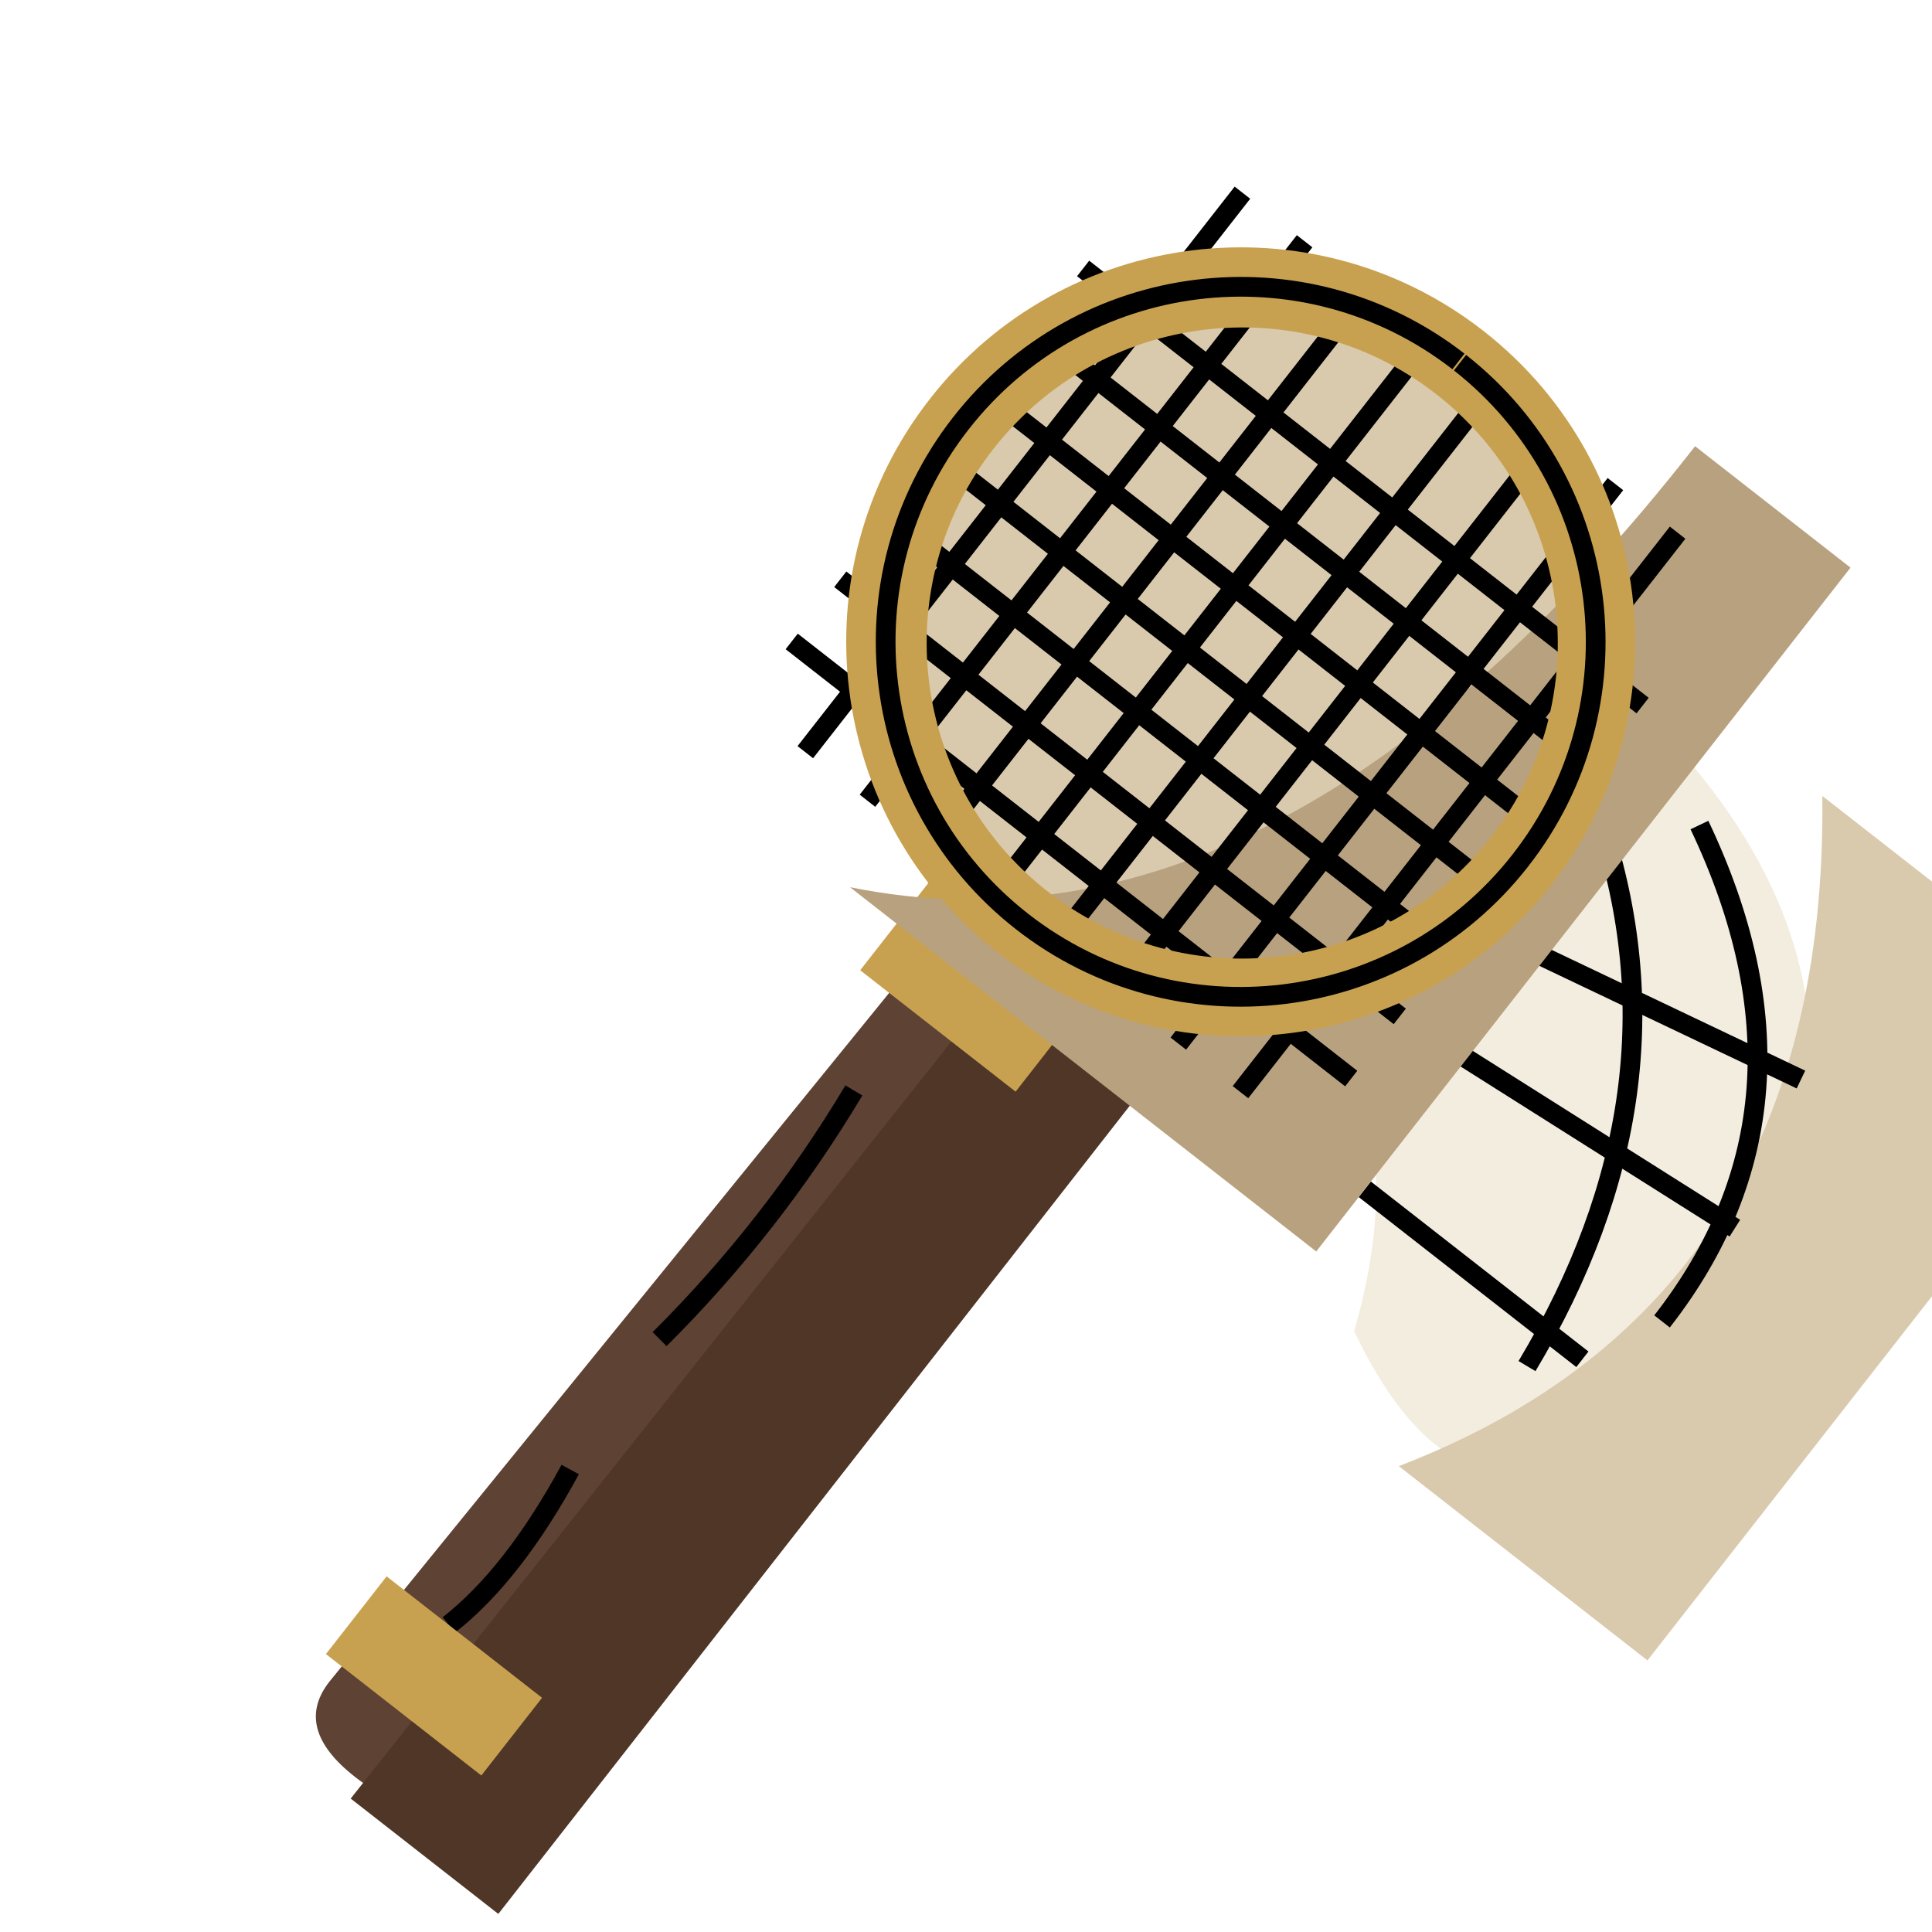
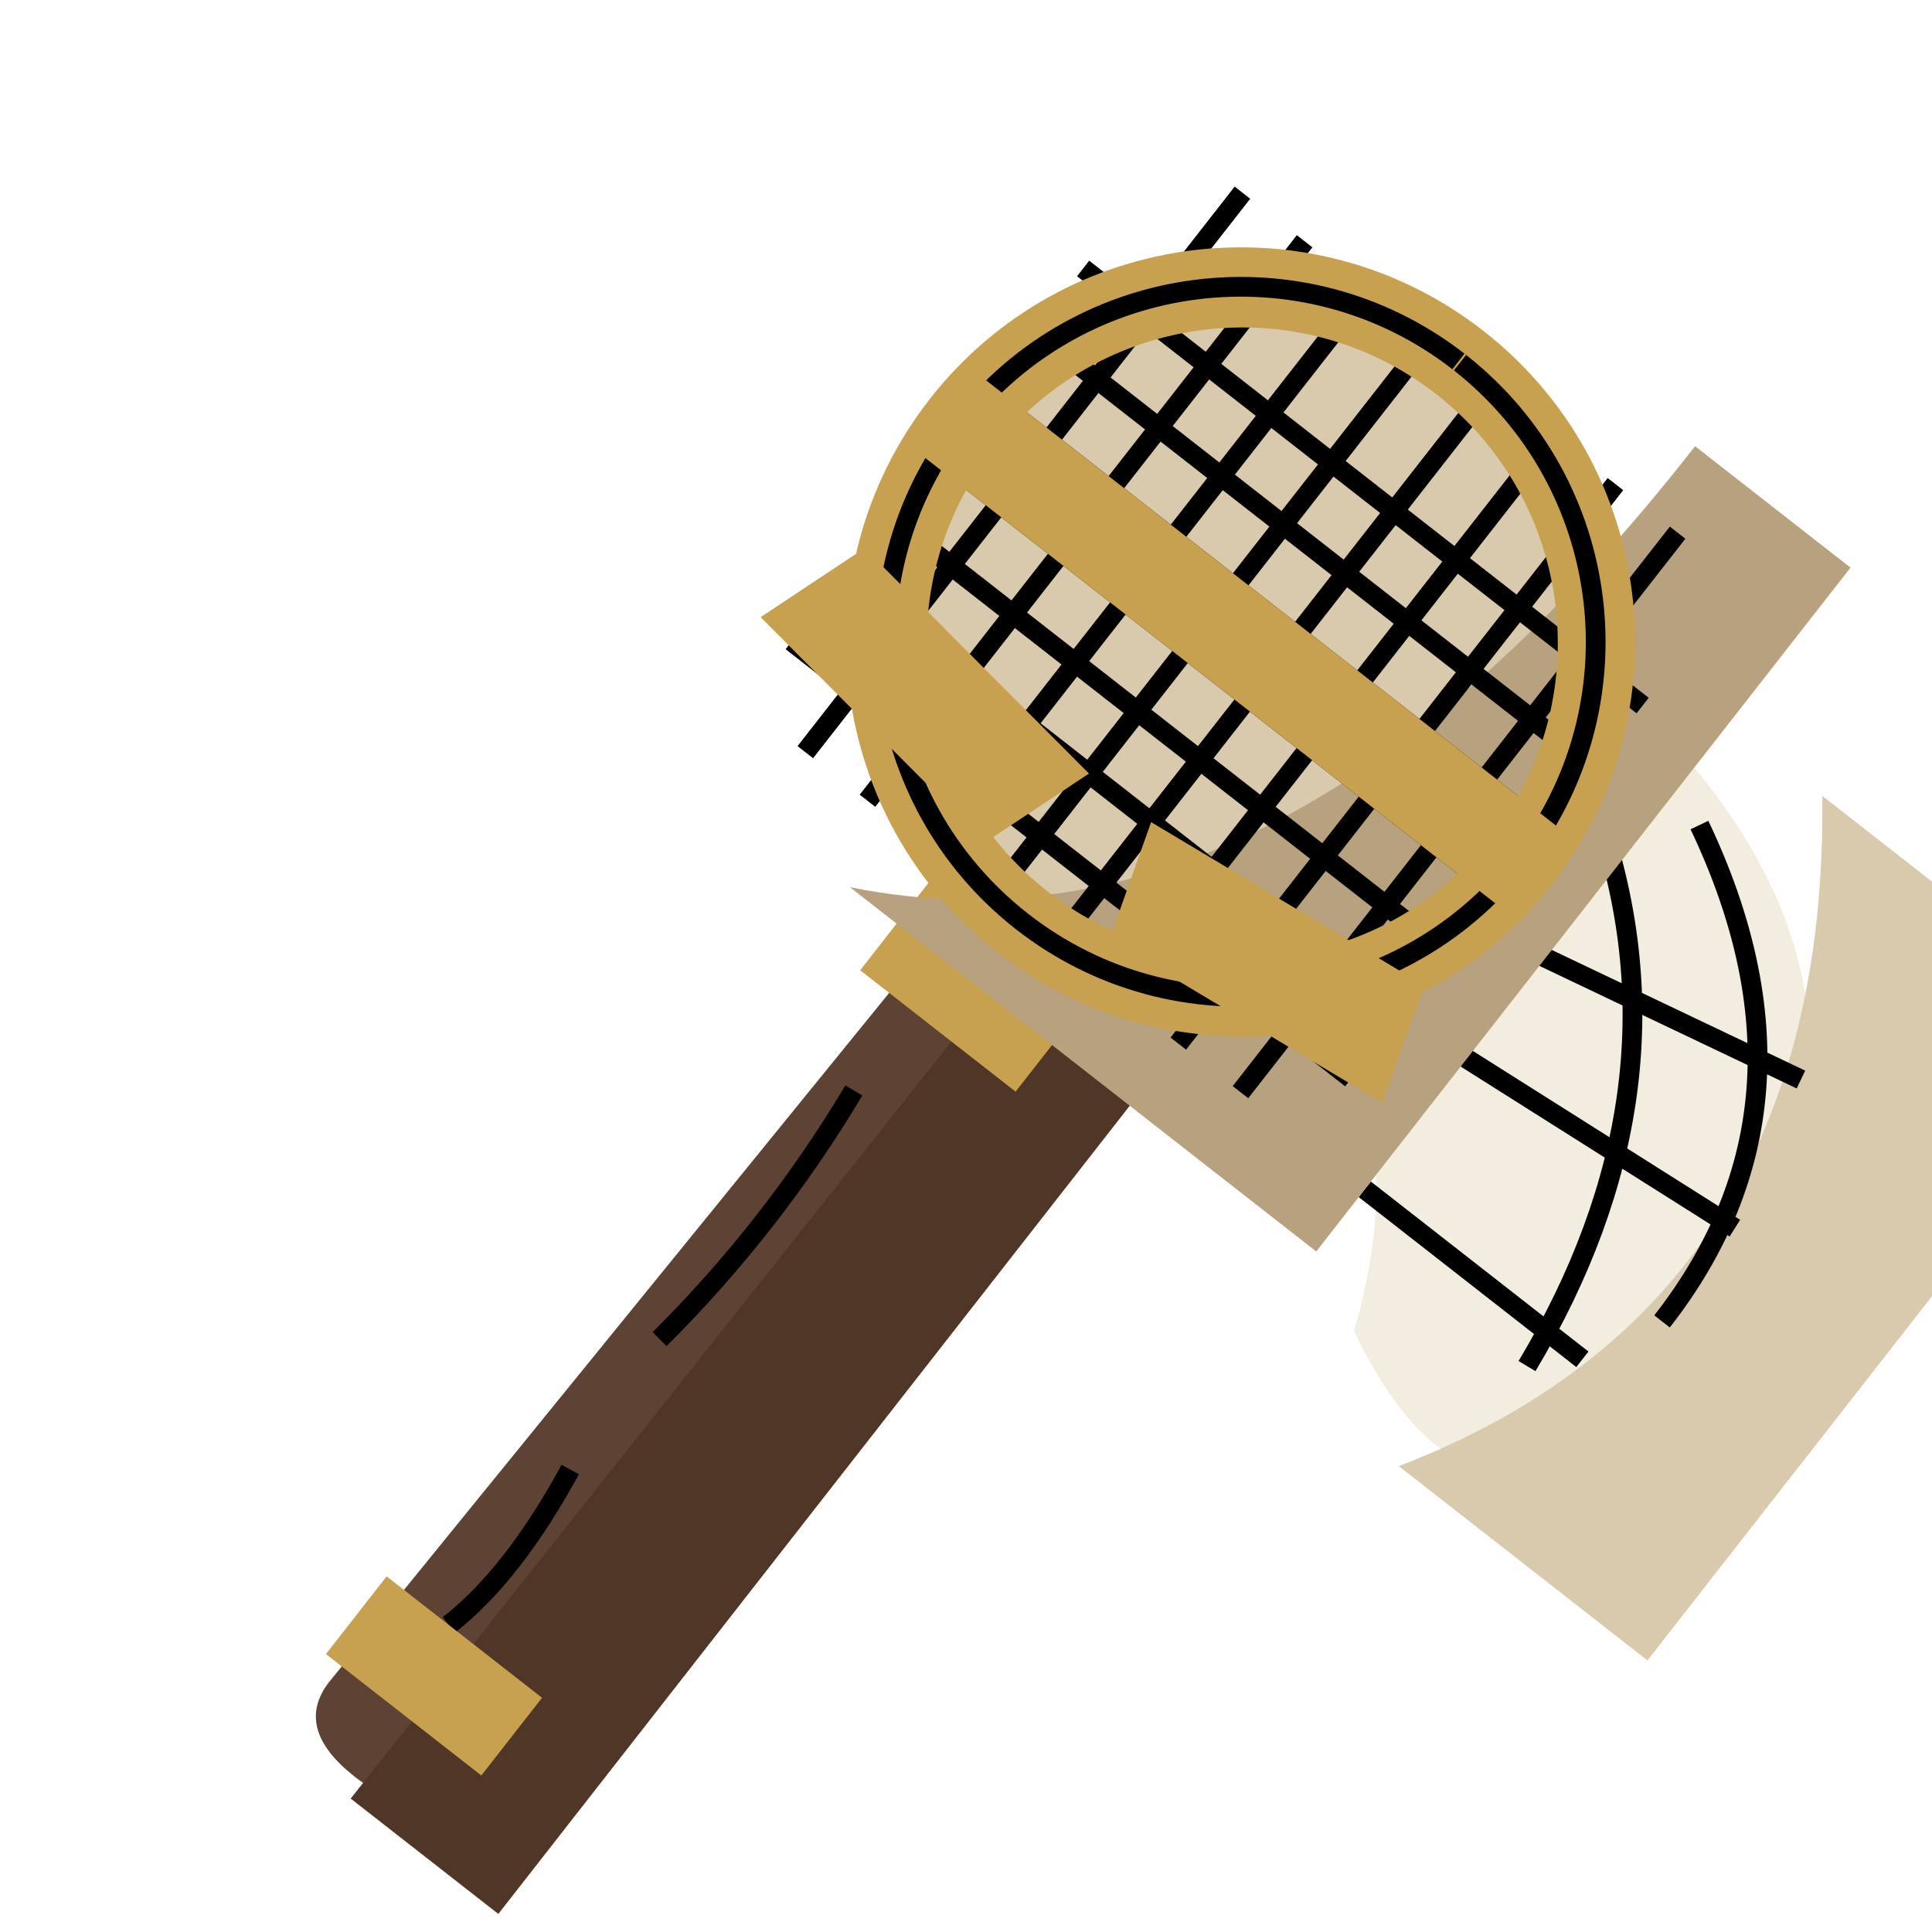
<svg xmlns="http://www.w3.org/2000/svg" viewBox="0 0 96 96" data-trait="5.2" data-pas="0.6" data-tremble="0.35" data-halo="3.6">
  <g transform="translate(46 52) rotate(38) scale(0.98) translate(-48 -48)">
    <path id="manche" d="M45 40 L51 40 L52 92 Q52 95 48 95 Q44 95 44 92 Z" fill="#5E4233" />
    <path data-clip="manche" data-w="0" d="M49 30 L58 30 L58 96 L48.5 96 Z" fill="#4F3626" />
    <g data-teinte="#96704C" data-w="0.28" fill="none" stroke="#000">
      <path d="M46.5 52 q1 8 0 16 M47 76 q1 6 0 10" />
    </g>
    <path d="M43 40 L53 40 L53 47 L43 47 Z" fill="#C8A150" data-w="0.5" />
    <path id="poche" d="M64 12 Q90 14 88 40 Q86 52 74 46 Q70 36 62 34 Z" fill="#F3EDE0" />
    <path data-clip="poche" data-w="0" d="M76 10 Q92 30 80 50 L96 50 L96 10 Z" fill="#D9CAAE" />
    <g data-teinte="#B8A17E" data-w="0.28" fill="none" stroke="#000">
      <path d="M68 18 Q80 26 82 42 M72 15 Q86 22 86 36 M66 26 L84 22 M66 32 L86 30 M70 40 L84 40" />
    </g>
    <circle id="maille" cx="48" cy="22" r="17" fill="#D9CAAE" />
    <path data-clip="maille" data-w="0" d="M60 0 L70 0 L70 44 L40 44 Q60 34 60 0 Z" fill="#B8A17E" />
    <g data-clip="maille" data-teinte="#8C5A35" data-w="0.26" fill="none" stroke="#000">
      <path d="M30 12 L66 12 M30 20 L66 20 M30 28 L66 28 M30 36 L66 36 M38 4 L38 40 M46 4 L46 40 M54 4 L54 40 M62 4 L62 40 M30 16 L66 16 M30 24 L66 24 M30 32 L66 32 M34 4 L34 40 M42 4 L42 40 M50 4 L50 40 M58 4 L58 40" />
    </g>
    <path d="M48 2 A20 20 0 1 1 47.9 2 Z M48 6 A16 16 0 1 0 48.1 6 Z" fill-rule="evenodd" fill="#C8A150" data-w="0.7" />
    <path data-w="0.4" fill="none" stroke="#000" d="M48 4 A18 18 0 1 1 47.9 4" />
+     <path d="M29 19.5 L67 19.5 L67 24.5 L29 24.5 Z" fill="#C8A150" data-w="0.5" />
+     <path d="M44 38 L28 36 L30 30 L46 32 Z M52 38 L68 36 L66 30 L50 32 Z" fill="#C8A150" data-w="0.5" />
    <path d="M43 86 L53 86 L53 91 L43 91 Z" fill="#C8A150" data-w="0.5" />
  </g>
</svg>
